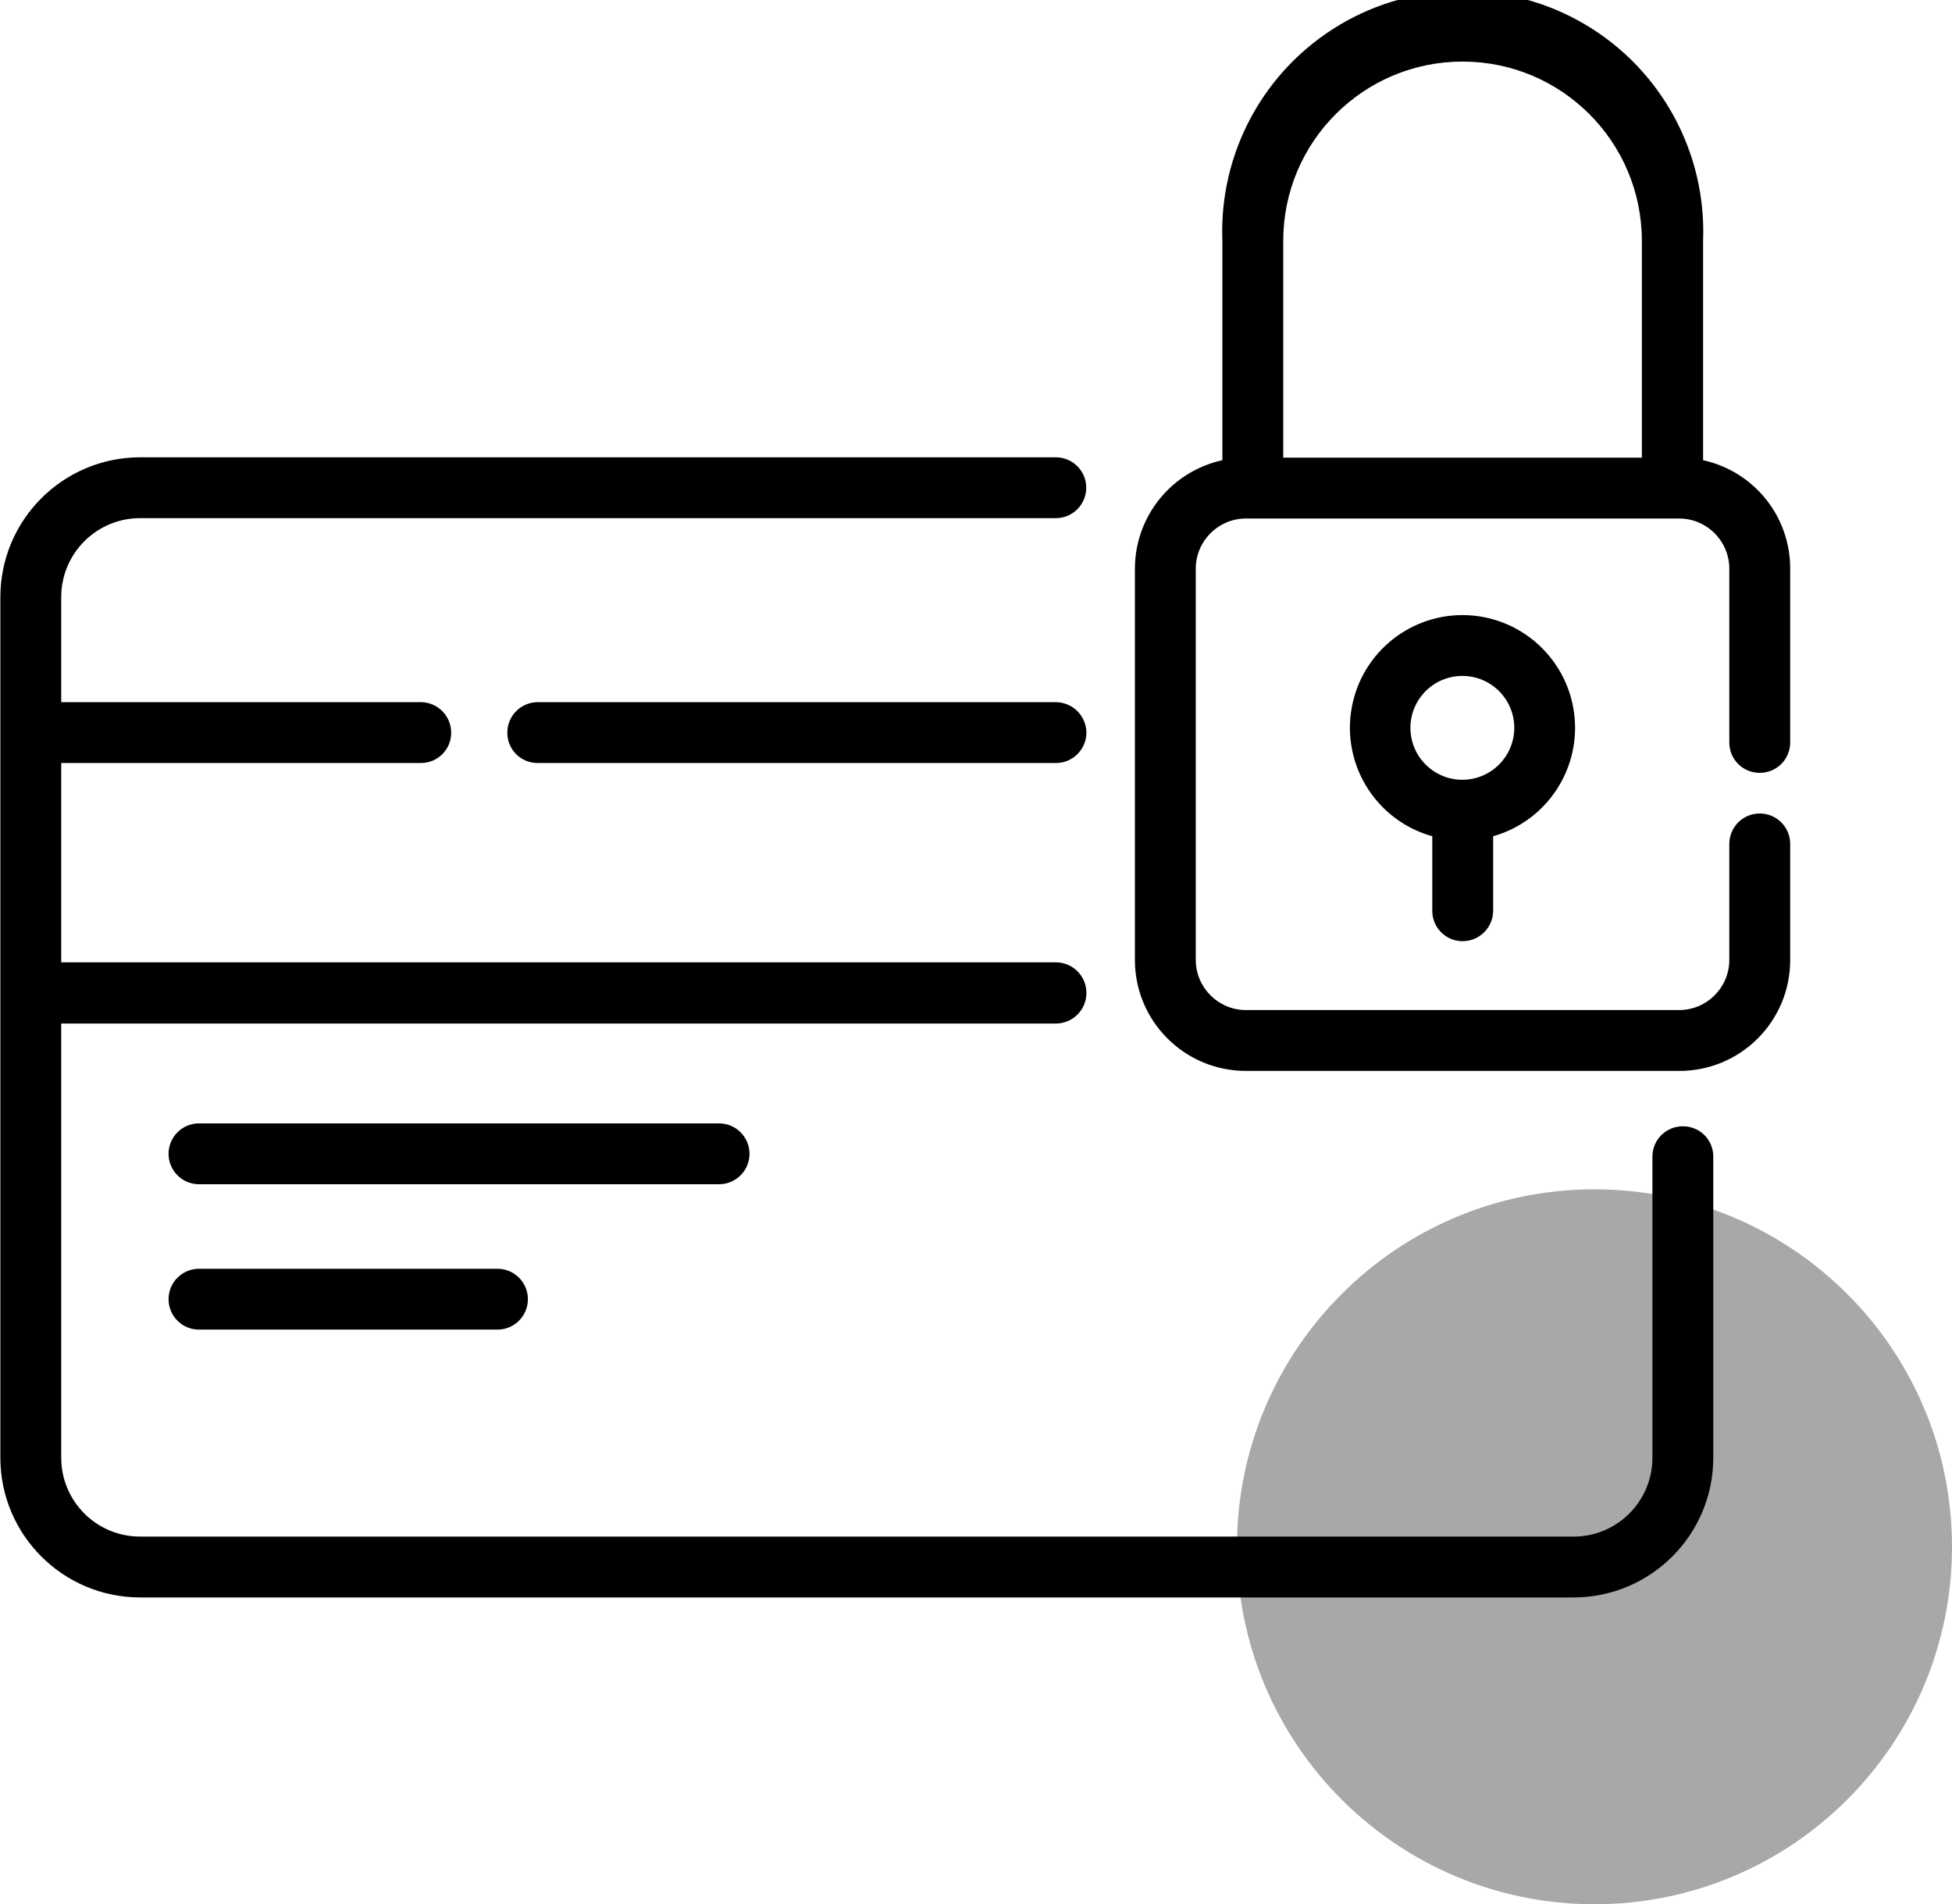
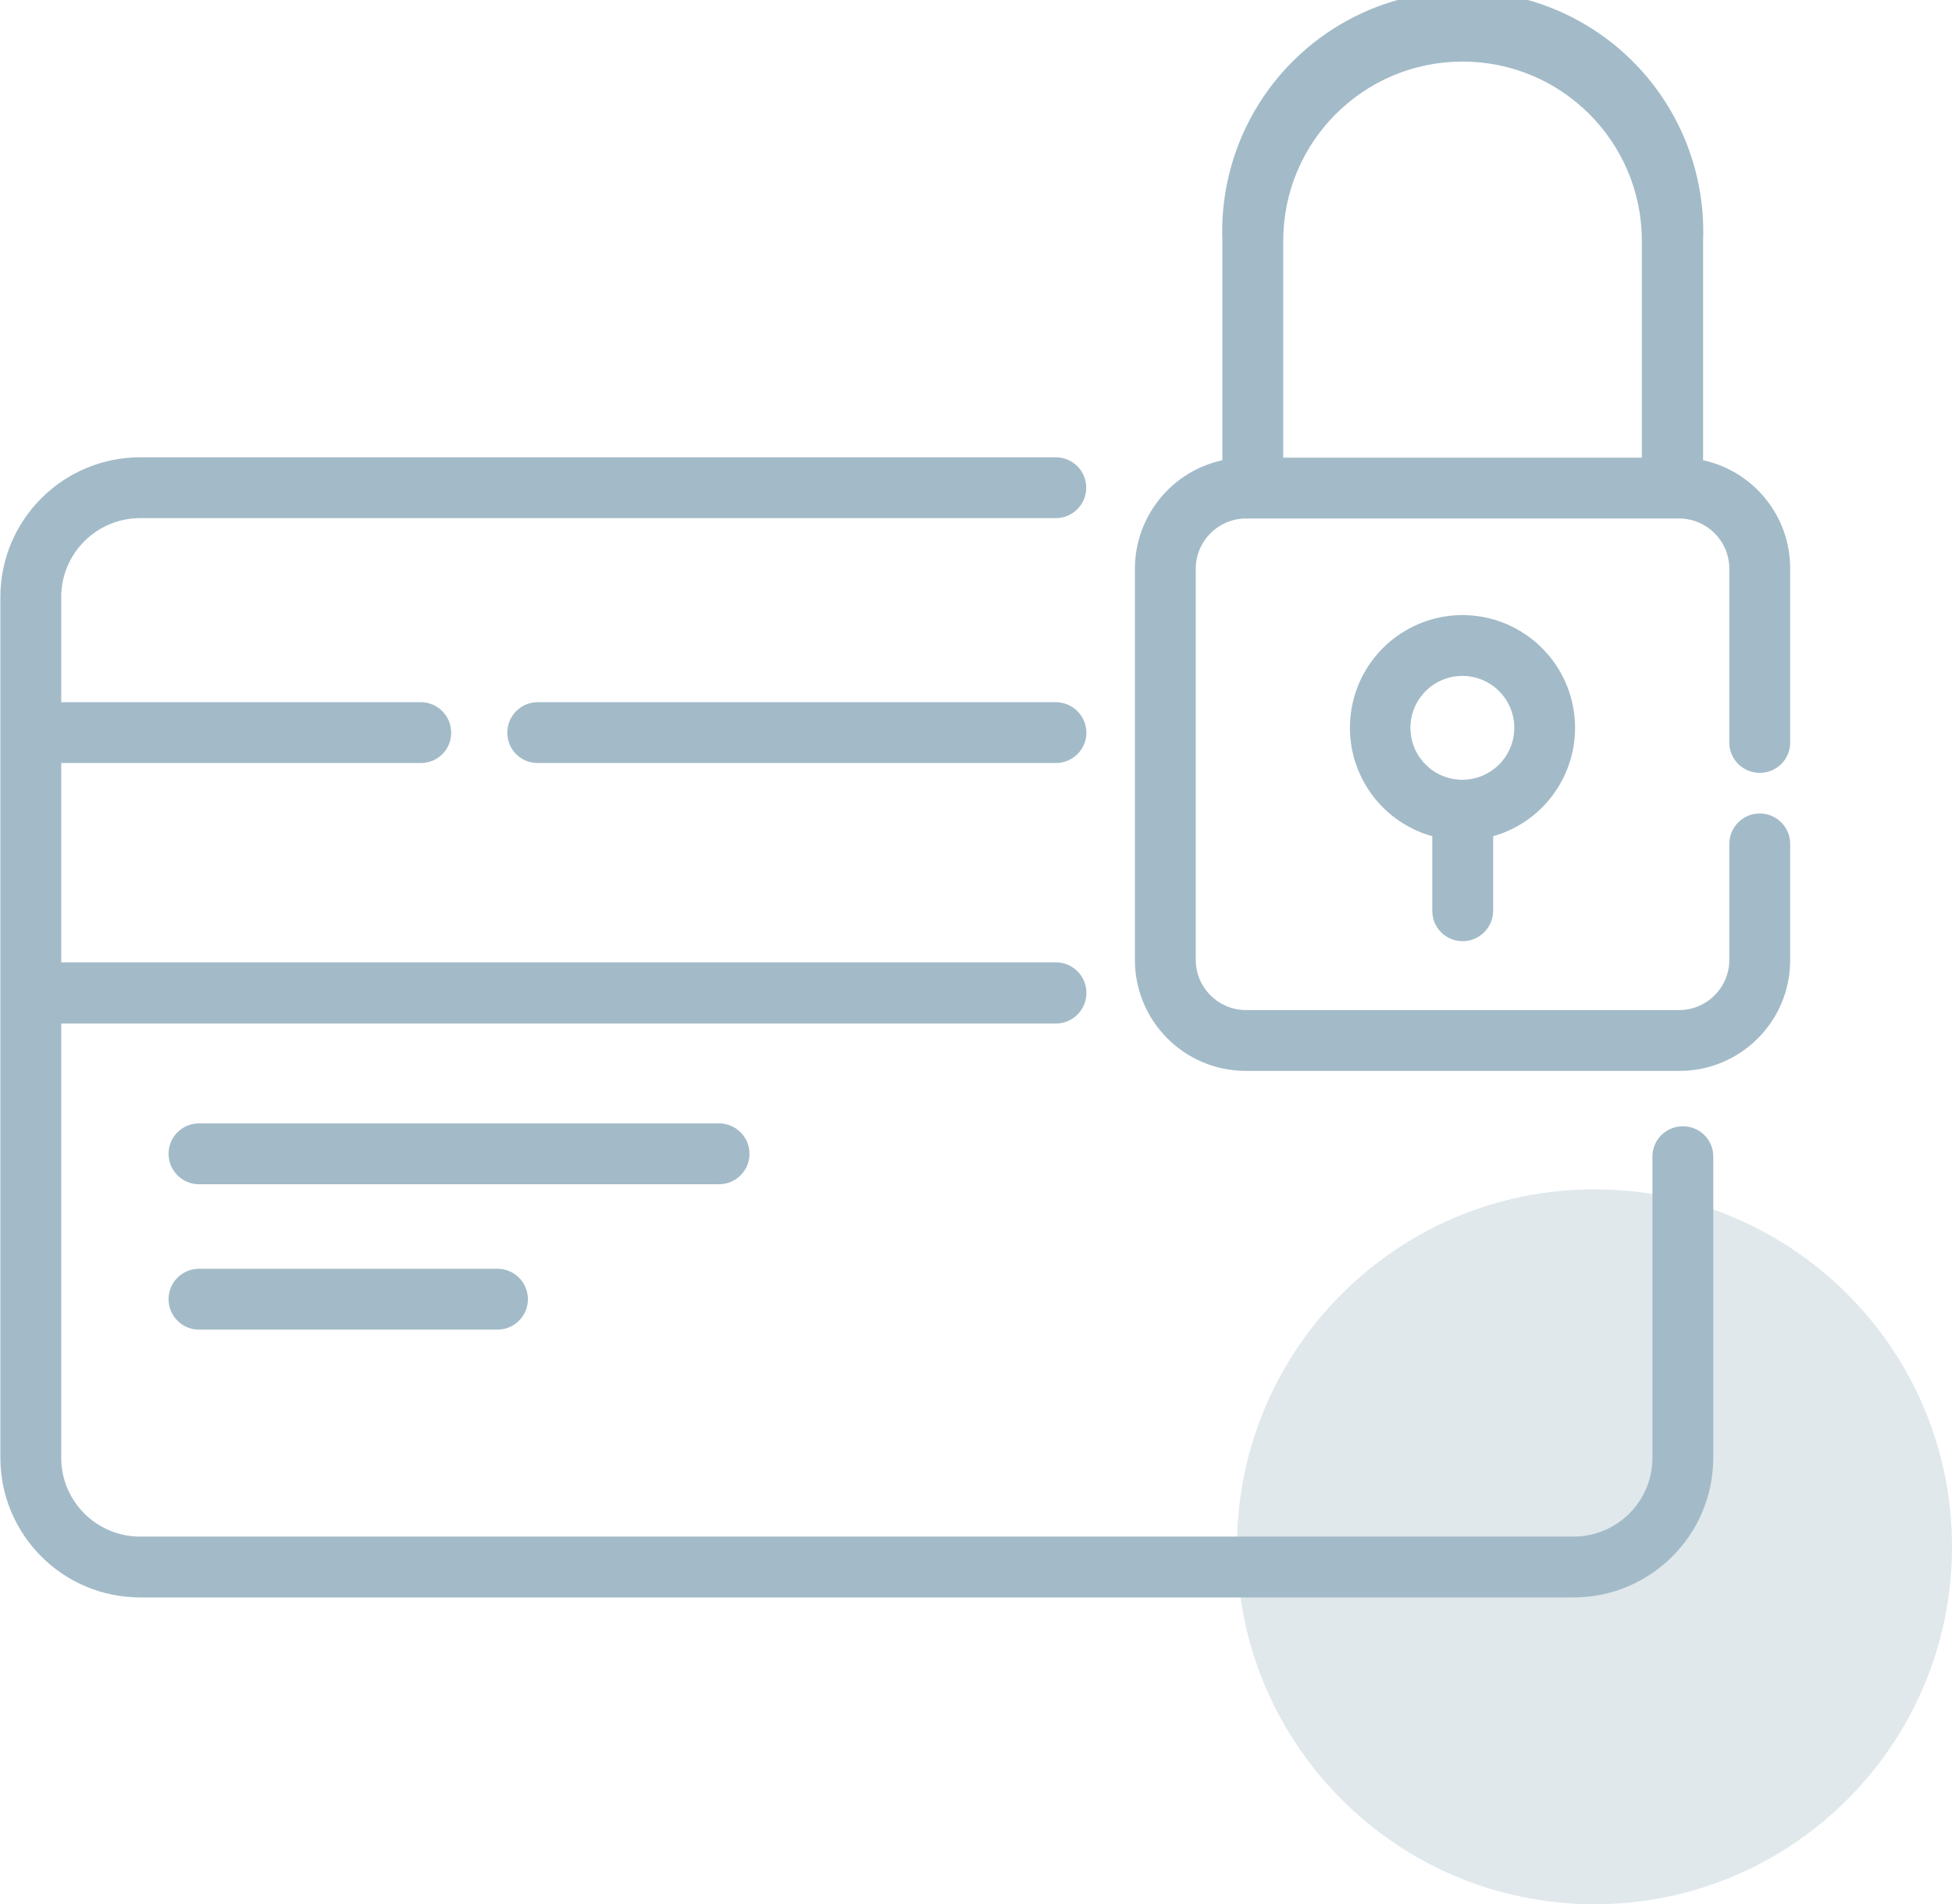
- <svg xmlns="http://www.w3.org/2000/svg" width="160.68" height="156.75" viewBox="0 0 53.56 52.25">
-   <path d="M46.18 30.91a.83.83 0 00-.84.83v8.27a2.164 2.164 0 01-2.16 2.16H3.84a2.164 2.164 0 01-2.16-2.16V28.09h27.29a.84.84 0 100-1.68H1.68v-5.47h9.87a.828.828 0 00.83-.83.837.837 0 00-.83-.84H1.68v-2.88a2.166 2.166 0 012.16-2.17h25.13a.835.835 0 100-1.67H3.84a3.839 3.839 0 00-3.83 3.84v23.62a3.837 3.837 0 003.83 3.83h39.34a3.837 3.837 0 003.83-3.83v-8.27a.828.828 0 00-.83-.83zM28.97 19.27H14.75a.837.837 0 00-.83.84.828.828 0 00.83.83h14.22a.837.837 0 00.84-.83.845.845 0 00-.84-.84zm-9.24 11.56H5.46a.835.835 0 000 1.67h14.27a.835.835 0 100-1.67zm-6.08 3.99H5.46a.835.835 0 000 1.67h8.19a.835.835 0 000-1.67zm34.63-13.61a.832.832 0 00.84-.84V15.6a3.038 3.038 0 00-2.39-2.97V6.61a6.6 6.6 0 10-13.19 0v6.02a3.053 3.053 0 00-2.4 2.97v10.75a3.045 3.045 0 003.04 3.04h11.9a3.039 3.039 0 003.04-3.04v-3.19a.835.835 0 00-1.67 0v3.19a1.379 1.379 0 01-1.37 1.37h-11.9a1.379 1.379 0 01-1.37-1.37V15.6a1.379 1.379 0 011.37-1.37h11.9a1.379 1.379 0 011.37 1.37v4.77a.83.83 0 00.83.84zm-3.23-8.65h-9.84V6.61a4.92 4.92 0 119.84 0v5.95zm-4.92 4.32a3.092 3.092 0 00-.83 6.07v2.04a.83.83 0 00.83.84.839.839 0 00.84-.84v-2.04a3.094 3.094 0 00-.84-6.07zm0 4.52a1.425 1.425 0 111.42-1.43 1.428 1.428 0 01-1.42 1.43z" />
-   <circle cx="43.75" cy="42.45" r="9.81" opacity=".34" />
+ <svg xmlns="http://www.w3.org/2000/svg" width="53.56" height="52.25">
+   <path id="credit-card" d="M1444.43 1042.32a.83.83 0 00-.84.83v8.27a2.164 2.164 0 01-2.16 2.16h-39.34a2.164 2.164 0 01-2.16-2.16v-11.92h27.29a.84.84 0 100-1.68h-27.29v-5.47h9.87a.828.828 0 00.83-.83.837.837 0 00-.83-.84h-9.87v-2.88a2.166 2.166 0 012.16-2.17h25.13a.835.835 0 100-1.67h-25.13a3.839 3.839 0 00-3.83 3.84v23.62a3.837 3.837 0 003.83 3.83h39.34a3.837 3.837 0 003.83-3.83v-8.27a.828.828 0 00-.83-.83zm-17.21-11.64H1413a.837.837 0 00-.83.84.828.828 0 00.83.83h14.22a.837.837 0 00.84-.83.845.845 0 00-.84-.84zm-9.24 11.56h-14.27a.835.835 0 000 1.67h14.27a.835.835 0 100-1.67zm-6.08 3.99h-8.19a.835.835 0 000 1.67h8.19a.835.835 0 000-1.67zm34.63-13.61a.832.832 0 00.84-.84v-4.77a3.038 3.038 0 00-2.39-2.97v-6.02a6.6 6.6 0 10-13.19 0v6.02a3.053 3.053 0 00-2.4 2.97v10.75a3.045 3.045 0 003.04 3.04h11.9a3.039 3.039 0 003.04-3.04v-3.19a.835.835 0 00-1.67 0v3.19a1.379 1.379 0 01-1.37 1.37h-11.9a1.379 1.379 0 01-1.37-1.37v-10.75a1.379 1.379 0 011.37-1.37h11.9a1.379 1.379 0 011.37 1.37v4.77a.83.83 0 00.83.84zm-3.23-8.65h-9.84v-5.95a4.92 4.92 0 119.84 0v5.95zm-4.92 4.32a3.092 3.092 0 00-.83 6.07v2.04a.83.83 0 00.83.84.839.839 0 00.84-.84v-2.04a3.094 3.094 0 00-.84-6.07zm0 4.52a1.425 1.425 0 111.42-1.43 1.428 1.428 0 01-1.42 1.43z" transform="translate(-1398.25 -1011.41)" fill-rule="evenodd" fill="#a3bbc8" />
+   <circle cx="43.75" cy="42.45" r="9.81" opacity=".34" fill="#a3bbc8" />
</svg>
